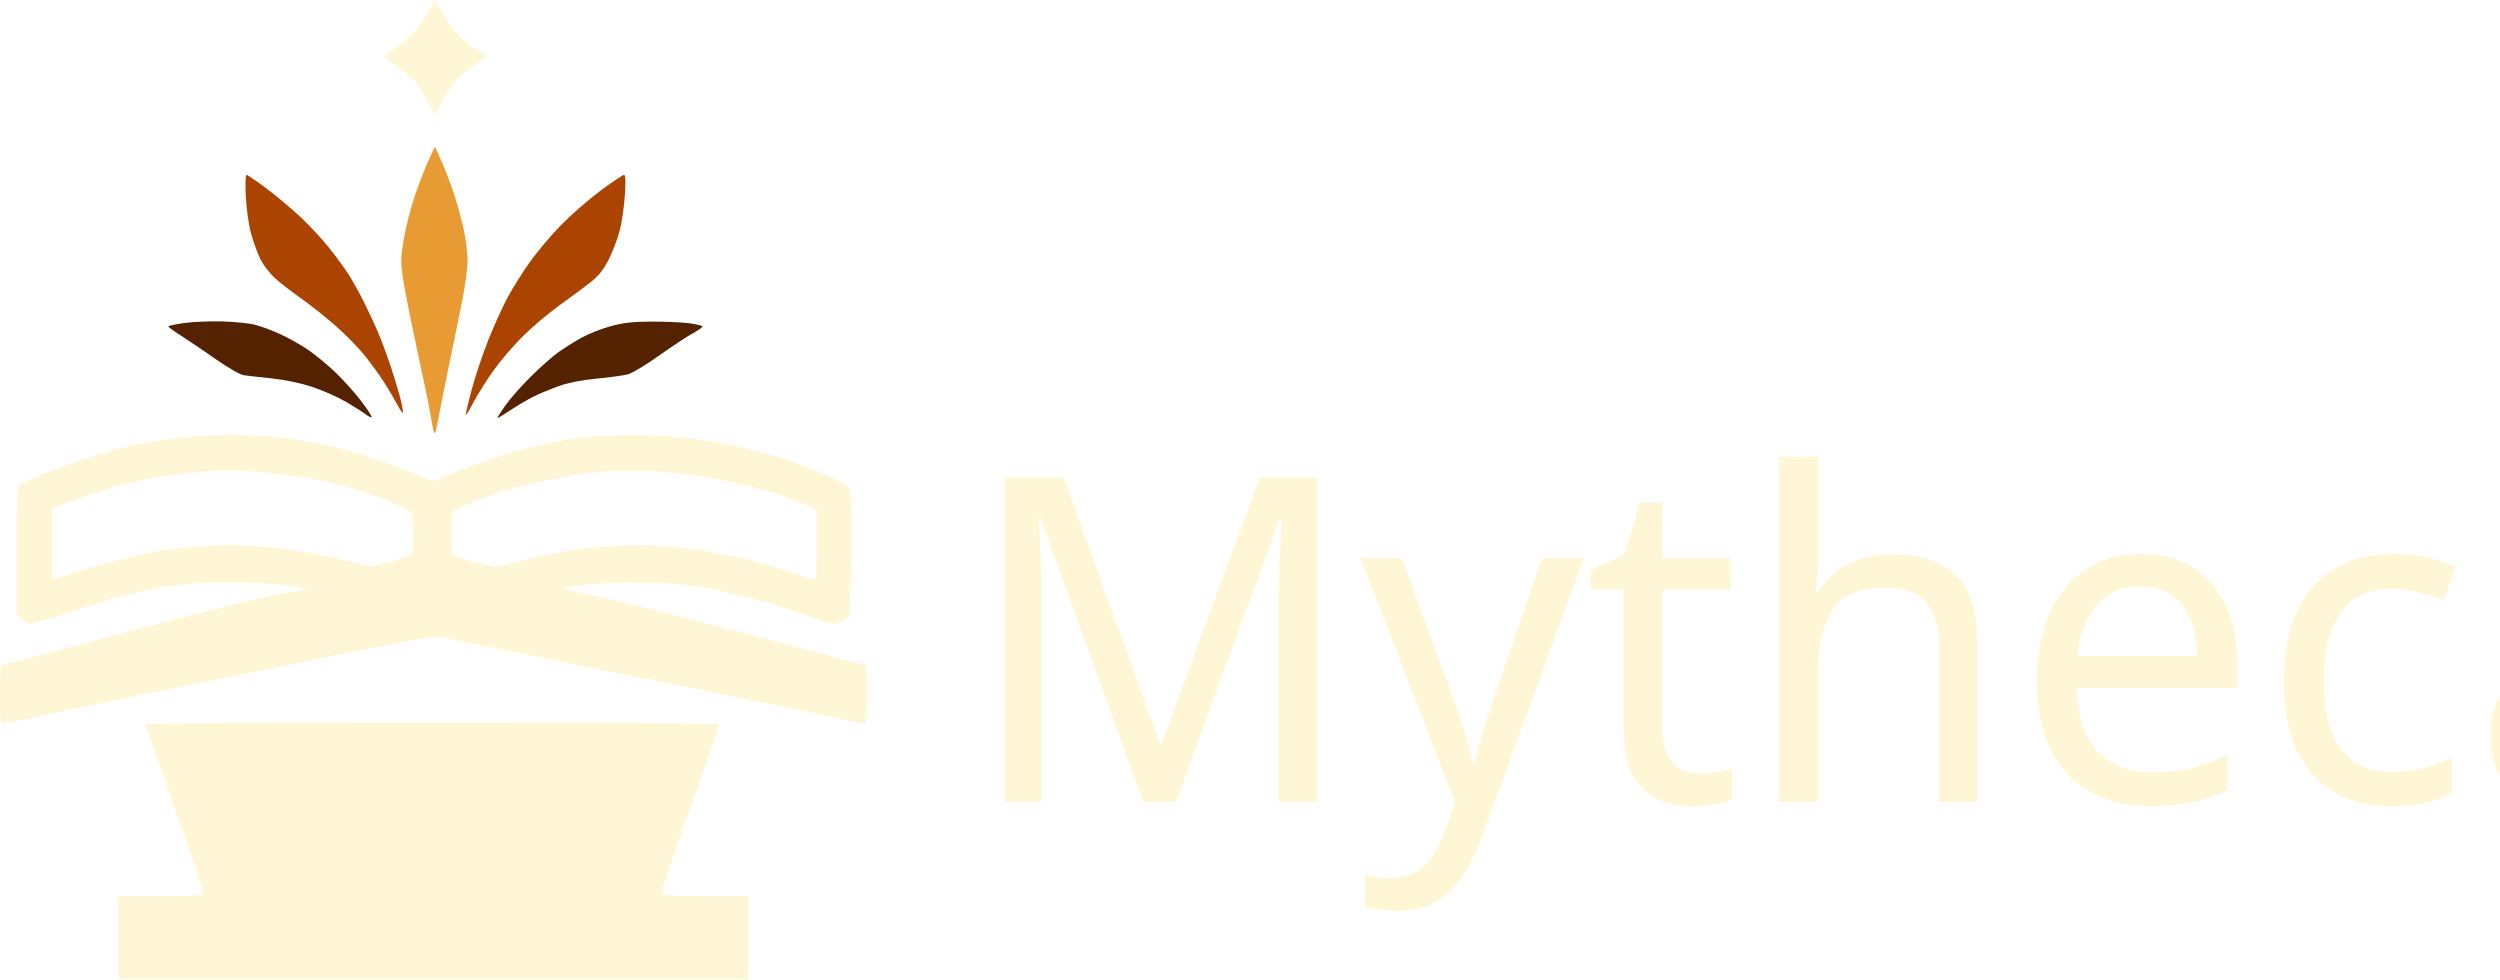
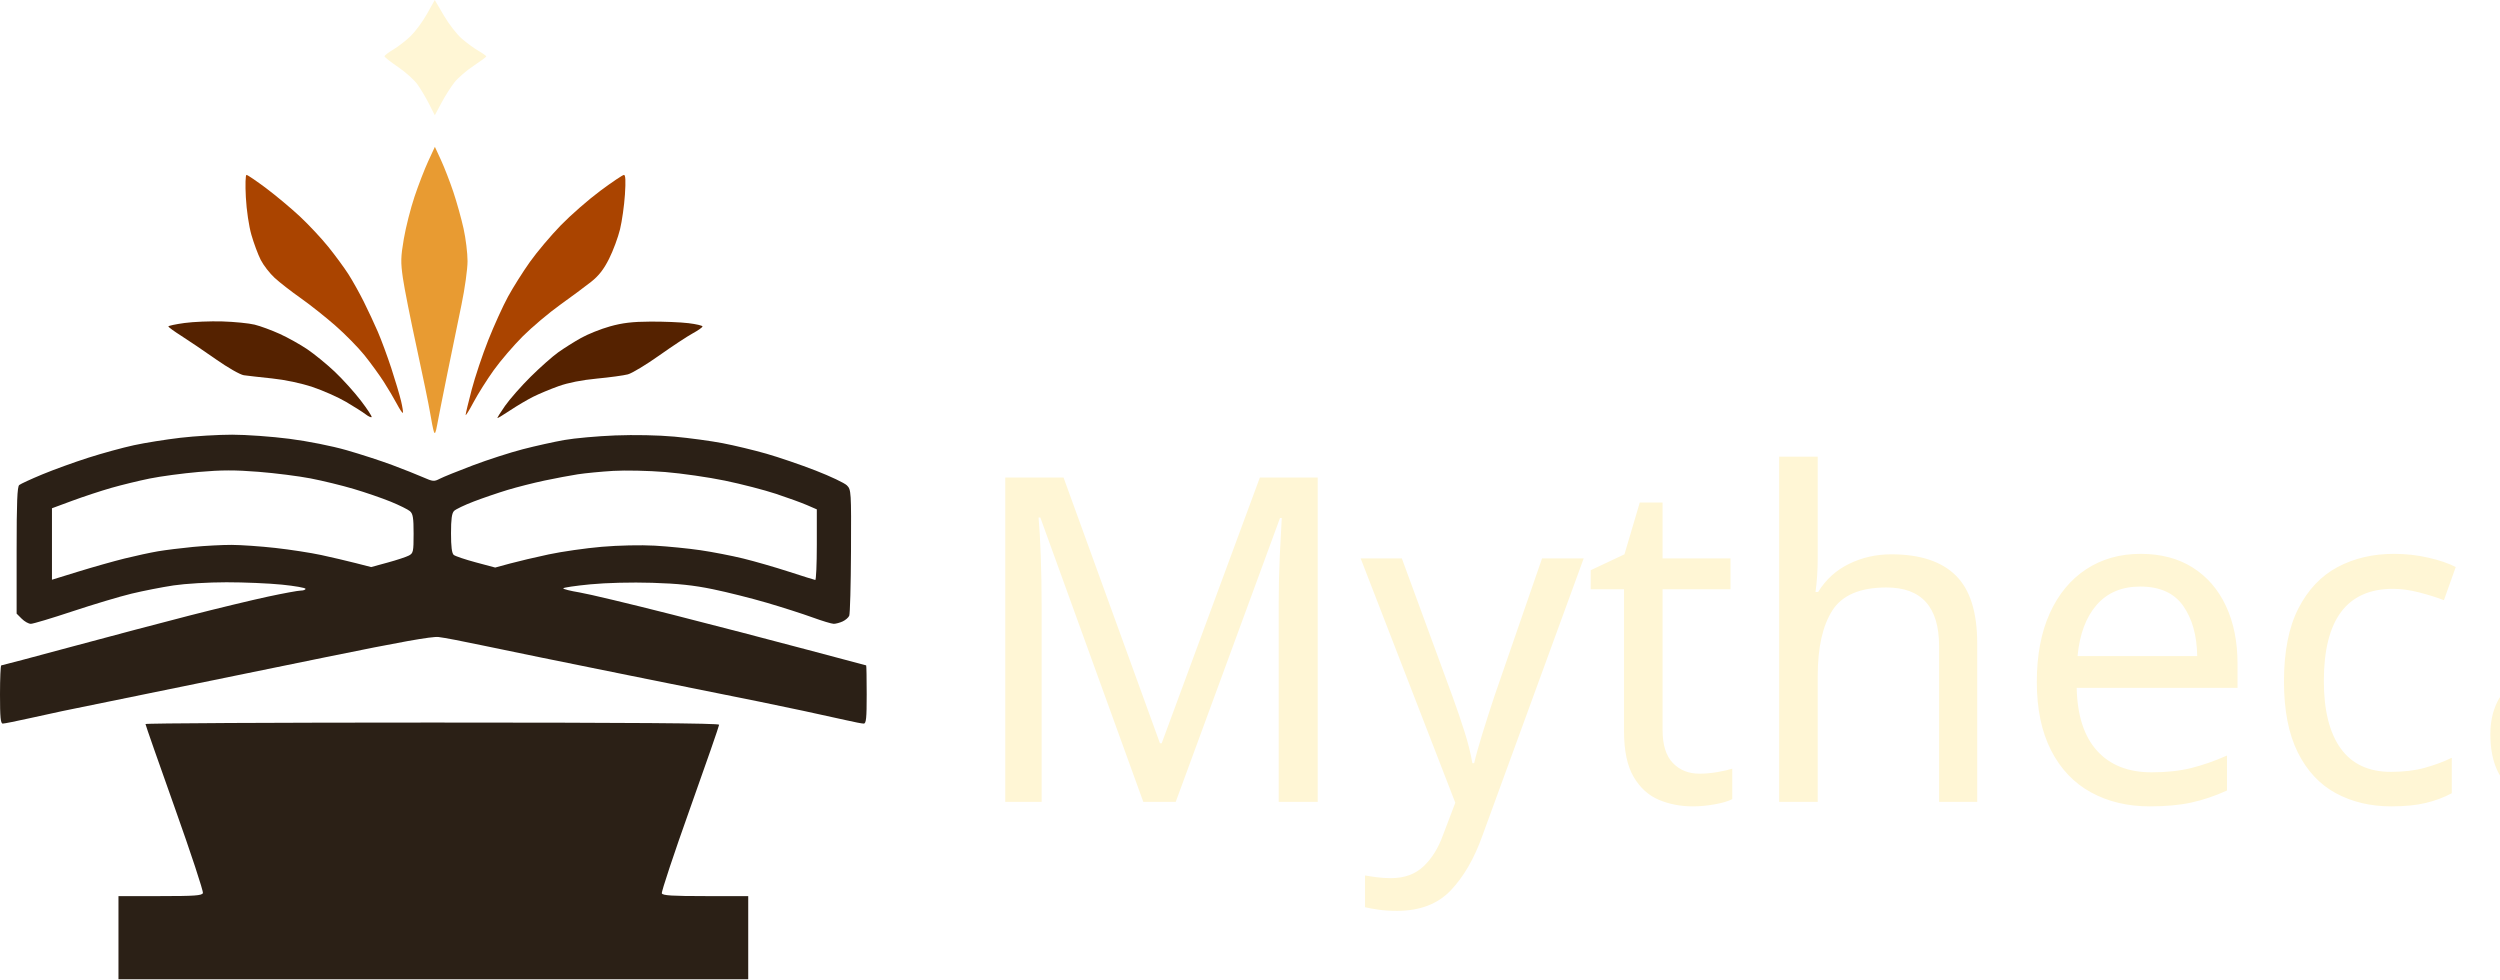
<svg xmlns="http://www.w3.org/2000/svg" version="1.1" id="svg1" width="1202.843" height="471.149" viewBox="0 0 1202.843 471.149">
  <defs id="defs1" />
  <g id="g1" transform="translate(-29.75415,-262.6001)">
    <g id="g6" transform="translate(-142.0649,-0.9565091)">
      <path style="fill:#fff6d5" d="m 384.258,312.963 -3.241,6.066 -2.731,-5.412 c -1.502,-2.977 -4.018,-7.213 -5.591,-9.414 -1.573,-2.201 -5.789,-5.988 -9.368,-8.416 -3.58,-2.427 -6.508,-4.746 -6.508,-5.153 0,-0.407 1.913,-1.871 4.25,-3.254 2.337,-1.383 6.099,-4.306 8.359,-6.497 2.26,-2.19 5.788,-6.985 7.841,-10.655 l 3.732,-6.673 4.367,7.46 c 2.402,4.103 6.299,9.127 8.659,11.165 2.361,2.038 5.976,4.677 8.035,5.864 2.058,1.188 3.733,2.384 3.722,2.659 -0.011,0.275 -2.743,2.3 -6.071,4.5 -3.328,2.2 -7.437,5.731 -9.132,7.846 -1.695,2.115 -4.54,6.576 -6.323,9.912 z" id="path56" />
      <path style="fill:#aa4400" d="m 365.652,462.206 c -0.216,0.216 -1.504,-1.708 -2.863,-4.276 -1.358,-2.568 -4.21,-7.381 -6.336,-10.697 -2.127,-3.315 -6.31,-9.067 -9.296,-12.782 -2.986,-3.715 -9.331,-10.164 -14.099,-14.333 -4.768,-4.169 -12.285,-10.12 -16.704,-13.226 -4.419,-3.106 -9.987,-7.438 -12.374,-9.627 -2.387,-2.189 -5.412,-6.096 -6.722,-8.682 -1.31,-2.586 -3.327,-8.004 -4.482,-12.04 -1.218,-4.259 -2.339,-11.85 -2.67,-18.089 -0.322,-6.058 -0.181,-10.75 0.321,-10.75 0.491,0 4.761,2.904 9.49,6.453 4.729,3.549 12.038,9.666 16.243,13.592 4.205,3.927 10.364,10.52 13.687,14.651 3.323,4.131 7.65,10.024 9.615,13.096 1.965,3.072 5.273,8.988 7.351,13.147 2.078,4.159 5.139,10.711 6.802,14.561 1.663,3.85 4.574,11.725 6.469,17.5 1.895,5.775 4.011,12.887 4.703,15.804 0.692,2.917 1.081,5.481 0.865,5.697 z" id="path55" />
      <path style="fill:#aa4400" d="m 399.65,457.088 c -2.078,3.914 -3.788,6.667 -3.799,6.117 -0.011,-0.55 1.297,-6.009 2.907,-12.131 1.61,-6.122 5.208,-16.879 7.996,-23.903 2.788,-7.024 7.059,-16.423 9.492,-20.886 2.433,-4.463 7.188,-12.002 10.567,-16.752 3.379,-4.751 10.05,-12.656 14.824,-17.566 4.774,-4.911 13.325,-12.378 19.002,-16.595 5.677,-4.216 10.807,-7.666 11.401,-7.666 0.741,0 0.884,2.98 0.456,9.494 -0.343,5.222 -1.401,12.713 -2.35,16.647 -0.95,3.934 -3.324,10.332 -5.277,14.216 -2.579,5.131 -4.947,8.168 -8.654,11.103 -2.807,2.222 -9.505,7.189 -14.886,11.039 -5.381,3.85 -13.434,10.635 -17.897,15.077 -4.463,4.443 -10.789,11.815 -14.059,16.383 -3.27,4.568 -7.645,11.508 -9.724,15.423 z" id="path54" />
      <path style="fill:#552200" d="m 411.184,464.705 c -0.271,0 1.363,-2.645 3.631,-5.879 2.268,-3.233 7.819,-9.539 12.336,-14.014 4.517,-4.474 10.453,-9.737 13.19,-11.694 2.738,-1.958 7.678,-5.074 10.978,-6.926 3.3,-1.852 9.6,-4.373 14,-5.603 6.056,-1.693 10.795,-2.252 19.5,-2.3 6.325,-0.035 14.537,0.305 18.25,0.756 3.712,0.451 6.75,1.162 6.75,1.581 0,0.419 -2.141,1.927 -4.758,3.351 -2.617,1.424 -9.885,6.223 -16.152,10.664 -6.266,4.441 -13.013,8.506 -14.992,9.033 -1.979,0.527 -8.679,1.441 -14.888,2.031 -7.293,0.692 -13.842,1.988 -18.5,3.66 -3.966,1.423 -9.46,3.72 -12.21,5.103 -2.75,1.383 -7.619,4.252 -10.821,6.376 -3.201,2.124 -6.043,3.861 -6.314,3.861 z" id="path53" />
      <path style="fill:#552200" d="m 350.622,464.235 c -0.274,0.274 -1.579,-0.335 -2.901,-1.354 -1.321,-1.019 -5.553,-3.702 -9.403,-5.963 -3.85,-2.261 -11.113,-5.483 -16.141,-7.159 -5.561,-1.855 -13.197,-3.471 -19.5,-4.127 -5.698,-0.593 -11.784,-1.282 -13.526,-1.532 -1.774,-0.254 -7.711,-3.645 -13.5,-7.711 -5.683,-3.992 -13.142,-9.041 -16.575,-11.22 -3.433,-2.18 -6.245,-4.227 -6.25,-4.55 -0.005,-0.323 3.479,-1.067 7.741,-1.655 4.263,-0.588 12.475,-0.926 18.25,-0.753 5.775,0.173 12.75,0.867 15.5,1.542 2.75,0.675 8.205,2.684 12.122,4.466 3.917,1.782 9.913,5.134 13.324,7.451 3.411,2.317 9.298,7.132 13.081,10.701 3.783,3.569 9.443,9.837 12.577,13.928 3.134,4.092 5.474,7.664 5.2,7.938 z" id="path52" />
      <path style="fill:#e89b32" d="m 382.11,468.205 c -0.661,3.668 -1.075,4.467 -1.553,3 -0.358,-1.1 -1.167,-5.15 -1.797,-9 -0.63,-3.85 -3.547,-18.025 -6.482,-31.5 -2.935,-13.475 -5.909,-28.473 -6.61,-33.329 -1.11,-7.702 -1.054,-10.113 0.444,-18.887 0.944,-5.532 3.254,-14.654 5.134,-20.271 1.88,-5.617 4.856,-13.318 6.615,-17.113 l 3.198,-6.9 2.945,6.387 c 1.62,3.513 4.293,10.411 5.941,15.329 1.648,4.918 3.859,12.844 4.914,17.613 1.055,4.769 1.916,11.821 1.914,15.671 -0.002,3.858 -1.315,13.284 -2.925,21 -1.607,7.7 -4.702,22.775 -6.878,33.5 -2.176,10.725 -4.363,21.75 -4.858,24.5 z" id="path51" />
-       <path style="fill:#fff6d5;fill-opacity:1" d="m 380.319,734.705 h -151.5 v -20 -20 h 20.031 c 16.636,0 20.126,-0.247 20.591,-1.459 0.308,-0.803 -5.781,-19.266 -13.531,-41.031 -7.75,-21.764 -14.091,-39.895 -14.091,-40.291 3e-5,-0.396 62.1,-0.719 138,-0.719 95.016,0 138,0.324 138,1.042 -2e-5,0.573 -6.318,18.765 -14.039,40.426 -7.722,21.662 -13.811,39.98 -13.531,40.708 0.399,1.039 4.927,1.324 21.039,1.324 h 20.531 v 20 20 z m -207.151,-123 c -1.067,0 -1.349,-2.921 -1.349,-14 0,-7.7 0.272,-14 0.605,-14 0.333,0 15.52,-4.031 33.75,-8.957 18.23,-4.926 43.884,-11.71 57.009,-15.075 13.125,-3.365 29.994,-7.435 37.487,-9.043 7.492,-1.609 14.641,-2.925 15.886,-2.925 1.245,0 2.263,-0.384 2.263,-0.854 0,-0.469 -5.089,-1.369 -11.309,-2 -6.22,-0.631 -18.257,-1.144 -26.75,-1.141 -8.626,0.003 -19.855,0.671 -25.441,1.512 -5.5,0.828 -14.607,2.616 -20.238,3.972 -5.631,1.356 -18.392,5.176 -28.359,8.488 -9.967,3.312 -18.993,6.022 -20.058,6.022 -1.065,0 -3.041,-1.105 -4.391,-2.455 l -2.455,-2.455 v -30.423 c 0,-23.125 0.3,-30.669 1.25,-31.448 0.688,-0.564 5.691,-2.869 11.119,-5.124 5.428,-2.254 15.38,-5.861 22.117,-8.014 6.736,-2.154 16.607,-4.86 21.936,-6.015 5.329,-1.155 15.398,-2.767 22.377,-3.583 6.979,-0.816 18.187,-1.484 24.907,-1.484 6.72,0 19.098,0.889 27.506,1.975 8.921,1.153 20.377,3.431 27.506,5.471 6.719,1.923 16.619,5.142 22,7.154 5.381,2.012 12.067,4.666 14.86,5.897 4.699,2.072 5.293,2.126 7.979,0.719 1.596,-0.836 8.761,-3.736 15.923,-6.443 7.161,-2.707 17.995,-6.208 24.075,-7.78 6.08,-1.572 15.08,-3.57 20,-4.441 4.92,-0.871 15.921,-1.859 24.446,-2.195 9.284,-0.366 20.713,-0.134 28.5,0.579 7.15,0.655 17.589,2.073 23.198,3.153 5.609,1.08 15.059,3.352 21,5.049 5.941,1.698 16.625,5.351 23.742,8.119 7.117,2.768 13.886,5.979 15.043,7.137 2.049,2.051 2.099,2.865 1.964,31.605 -0.076,16.225 -0.458,30.227 -0.848,31.115 -0.39,0.888 -1.831,2.126 -3.202,2.75 -1.371,0.625 -3.285,1.135 -4.254,1.135 -0.969,0 -5.56,-1.386 -10.203,-3.081 -4.643,-1.695 -14.516,-4.862 -21.941,-7.038 -7.425,-2.176 -19.125,-5.116 -26,-6.533 -9.325,-1.922 -16.748,-2.707 -29.224,-3.089 -9.99,-0.306 -21.969,-0.009 -29.75,0.739 -7.164,0.689 -13.026,1.558 -13.026,1.932 0,0.374 3.487,1.252 7.75,1.951 4.263,0.699 24.4,5.507 44.75,10.685 20.35,5.178 49.6,12.791 65,16.918 15.4,4.127 28.113,7.506 28.25,7.51 0.138,0.003 0.25,6.306 0.25,14.006 0,11.509 -0.256,14 -1.438,14 -0.791,0 -4.459,-0.701 -8.15,-1.557 -3.692,-0.856 -13.057,-2.909 -20.812,-4.562 -7.755,-1.653 -17.25,-3.637 -21.1,-4.409 -3.85,-0.772 -31.525,-6.349 -61.5,-12.394 -29.975,-6.044 -62.15,-12.622 -71.5,-14.617 -9.35,-1.995 -19.025,-3.846 -21.5,-4.113 -3.258,-0.352 -18.167,2.311 -54,9.642 -27.225,5.57 -65.925,13.491 -86,17.6 -20.075,4.11 -38.525,7.887 -41,8.393 -2.475,0.507 -9.631,2.068 -15.901,3.469 -6.271,1.401 -12.008,2.548 -12.75,2.548 z m 36.401,-73.155 c 7.013,-2.164 17.025,-4.993 22.25,-6.286 5.225,-1.293 12.425,-2.848 16,-3.456 3.575,-0.608 11.16,-1.554 16.856,-2.104 5.696,-0.55 14.021,-0.99 18.5,-0.979 4.479,0.011 13.994,0.672 21.144,1.469 7.15,0.797 17.083,2.332 22.073,3.411 4.99,1.079 12.431,2.823 16.535,3.874 l 7.462,1.912 7.967,-2.174 c 4.382,-1.196 8.979,-2.716 10.215,-3.378 2.085,-1.116 2.249,-1.884 2.249,-10.513 0,-7.626 -0.317,-9.582 -1.75,-10.817 -0.963,-0.829 -5.125,-2.888 -9.25,-4.575 -4.125,-1.688 -12.124,-4.44 -17.774,-6.117 -5.651,-1.677 -14.995,-3.959 -20.765,-5.073 -5.77,-1.113 -17.071,-2.547 -25.113,-3.185 -11.333,-0.9 -17.796,-0.884 -28.735,0.071 -7.762,0.678 -18.388,2.104 -23.613,3.169 -5.225,1.065 -13.542,3.093 -18.481,4.506 -4.94,1.413 -13.377,4.195 -18.75,6.182 l -9.769,3.613 v 17.193 17.193 z m 354.5,4.053 c 0.412,0.056 0.75,-7.564 0.75,-16.934 v -17.036 l -4.75,-2.063 c -2.612,-1.135 -9.341,-3.578 -14.952,-5.43 -5.611,-1.852 -16.636,-4.701 -24.5,-6.331 -7.864,-1.63 -20.805,-3.496 -28.759,-4.146 -7.954,-0.65 -19.204,-0.895 -25,-0.545 -5.796,0.351 -13.463,1.089 -17.038,1.641 -3.575,0.552 -10.775,1.907 -16,3.011 -5.225,1.104 -13.21,3.129 -17.744,4.501 -4.534,1.371 -11.858,3.873 -16.276,5.56 -4.418,1.687 -8.696,3.731 -9.506,4.541 -1.087,1.087 -1.474,3.914 -1.474,10.78 0,6.476 0.4,9.638 1.317,10.399 0.724,0.601 5.506,2.214 10.627,3.584 l 9.311,2.492 7.123,-1.939 c 3.917,-1.067 12.298,-3.042 18.623,-4.39 6.325,-1.348 17.8,-2.993 25.5,-3.656 8.09,-0.697 18.853,-0.93 25.496,-0.553 6.323,0.359 16.223,1.344 22,2.19 5.777,0.846 15.004,2.637 20.504,3.98 5.5,1.343 15.4,4.197 22,6.342 6.6,2.145 12.338,3.945 12.75,4.001 z" id="path6" />
+       <path style="fill:#2b2016" d="m 380.319,734.705 h -151.5 v -20 -20 h 20.031 c 16.636,0 20.126,-0.247 20.591,-1.459 0.308,-0.803 -5.781,-19.266 -13.531,-41.031 -7.75,-21.764 -14.091,-39.895 -14.091,-40.291 3e-5,-0.396 62.1,-0.719 138,-0.719 95.016,0 138,0.324 138,1.042 -2e-5,0.573 -6.318,18.765 -14.039,40.426 -7.722,21.662 -13.811,39.98 -13.531,40.708 0.399,1.039 4.927,1.324 21.039,1.324 h 20.531 v 20 20 z m -207.151,-123 c -1.067,0 -1.349,-2.921 -1.349,-14 0,-7.7 0.272,-14 0.605,-14 0.333,0 15.52,-4.031 33.75,-8.957 18.23,-4.926 43.884,-11.71 57.009,-15.075 13.125,-3.365 29.994,-7.435 37.487,-9.043 7.492,-1.609 14.641,-2.925 15.886,-2.925 1.245,0 2.263,-0.384 2.263,-0.854 0,-0.469 -5.089,-1.369 -11.309,-2 -6.22,-0.631 -18.257,-1.144 -26.75,-1.141 -8.626,0.003 -19.855,0.671 -25.441,1.512 -5.5,0.828 -14.607,2.616 -20.238,3.972 -5.631,1.356 -18.392,5.176 -28.359,8.488 -9.967,3.312 -18.993,6.022 -20.058,6.022 -1.065,0 -3.041,-1.105 -4.391,-2.455 l -2.455,-2.455 v -30.423 c 0,-23.125 0.3,-30.669 1.25,-31.448 0.688,-0.564 5.691,-2.869 11.119,-5.124 5.428,-2.254 15.38,-5.861 22.117,-8.014 6.736,-2.154 16.607,-4.86 21.936,-6.015 5.329,-1.155 15.398,-2.767 22.377,-3.583 6.979,-0.816 18.187,-1.484 24.907,-1.484 6.72,0 19.098,0.889 27.506,1.975 8.921,1.153 20.377,3.431 27.506,5.471 6.719,1.923 16.619,5.142 22,7.154 5.381,2.012 12.067,4.666 14.86,5.897 4.699,2.072 5.293,2.126 7.979,0.719 1.596,-0.836 8.761,-3.736 15.923,-6.443 7.161,-2.707 17.995,-6.208 24.075,-7.78 6.08,-1.572 15.08,-3.57 20,-4.441 4.92,-0.871 15.921,-1.859 24.446,-2.195 9.284,-0.366 20.713,-0.134 28.5,0.579 7.15,0.655 17.589,2.073 23.198,3.153 5.609,1.08 15.059,3.352 21,5.049 5.941,1.698 16.625,5.351 23.742,8.119 7.117,2.768 13.886,5.979 15.043,7.137 2.049,2.051 2.099,2.865 1.964,31.605 -0.076,16.225 -0.458,30.227 -0.848,31.115 -0.39,0.888 -1.831,2.126 -3.202,2.75 -1.371,0.625 -3.285,1.135 -4.254,1.135 -0.969,0 -5.56,-1.386 -10.203,-3.081 -4.643,-1.695 -14.516,-4.862 -21.941,-7.038 -7.425,-2.176 -19.125,-5.116 -26,-6.533 -9.325,-1.922 -16.748,-2.707 -29.224,-3.089 -9.99,-0.306 -21.969,-0.009 -29.75,0.739 -7.164,0.689 -13.026,1.558 -13.026,1.932 0,0.374 3.487,1.252 7.75,1.951 4.263,0.699 24.4,5.507 44.75,10.685 20.35,5.178 49.6,12.791 65,16.918 15.4,4.127 28.113,7.506 28.25,7.51 0.138,0.003 0.25,6.306 0.25,14.006 0,11.509 -0.256,14 -1.438,14 -0.791,0 -4.459,-0.701 -8.15,-1.557 -3.692,-0.856 -13.057,-2.909 -20.812,-4.562 -7.755,-1.653 -17.25,-3.637 -21.1,-4.409 -3.85,-0.772 -31.525,-6.349 -61.5,-12.394 -29.975,-6.044 -62.15,-12.622 -71.5,-14.617 -9.35,-1.995 -19.025,-3.846 -21.5,-4.113 -3.258,-0.352 -18.167,2.311 -54,9.642 -27.225,5.57 -65.925,13.491 -86,17.6 -20.075,4.11 -38.525,7.887 -41,8.393 -2.475,0.507 -9.631,2.068 -15.901,3.469 -6.271,1.401 -12.008,2.548 -12.75,2.548 z m 36.401,-73.155 c 7.013,-2.164 17.025,-4.993 22.25,-6.286 5.225,-1.293 12.425,-2.848 16,-3.456 3.575,-0.608 11.16,-1.554 16.856,-2.104 5.696,-0.55 14.021,-0.99 18.5,-0.979 4.479,0.011 13.994,0.672 21.144,1.469 7.15,0.797 17.083,2.332 22.073,3.411 4.99,1.079 12.431,2.823 16.535,3.874 l 7.462,1.912 7.967,-2.174 c 4.382,-1.196 8.979,-2.716 10.215,-3.378 2.085,-1.116 2.249,-1.884 2.249,-10.513 0,-7.626 -0.317,-9.582 -1.75,-10.817 -0.963,-0.829 -5.125,-2.888 -9.25,-4.575 -4.125,-1.688 -12.124,-4.44 -17.774,-6.117 -5.651,-1.677 -14.995,-3.959 -20.765,-5.073 -5.77,-1.113 -17.071,-2.547 -25.113,-3.185 -11.333,-0.9 -17.796,-0.884 -28.735,0.071 -7.762,0.678 -18.388,2.104 -23.613,3.169 -5.225,1.065 -13.542,3.093 -18.481,4.506 -4.94,1.413 -13.377,4.195 -18.75,6.182 l -9.769,3.613 v 17.193 17.193 z m 354.5,4.053 c 0.412,0.056 0.75,-7.564 0.75,-16.934 v -17.036 l -4.75,-2.063 c -2.612,-1.135 -9.341,-3.578 -14.952,-5.43 -5.611,-1.852 -16.636,-4.701 -24.5,-6.331 -7.864,-1.63 -20.805,-3.496 -28.759,-4.146 -7.954,-0.65 -19.204,-0.895 -25,-0.545 -5.796,0.351 -13.463,1.089 -17.038,1.641 -3.575,0.552 -10.775,1.907 -16,3.011 -5.225,1.104 -13.21,3.129 -17.744,4.501 -4.534,1.371 -11.858,3.873 -16.276,5.56 -4.418,1.687 -8.696,3.731 -9.506,4.541 -1.087,1.087 -1.474,3.914 -1.474,10.78 0,6.476 0.4,9.638 1.317,10.399 0.724,0.601 5.506,2.214 10.627,3.584 l 9.311,2.492 7.123,-1.939 c 3.917,-1.067 12.298,-3.042 18.623,-4.39 6.325,-1.348 17.8,-2.993 25.5,-3.656 8.09,-0.697 18.853,-0.93 25.496,-0.553 6.323,0.359 16.223,1.344 22,2.19 5.777,0.846 15.004,2.637 20.504,3.98 5.5,1.343 15.4,4.197 22,6.342 6.6,2.145 12.338,3.945 12.75,4.001 z" id="path6" />
    </g>
    <text xml:space="preserve" style="font-size:214.648px;line-height:0;font-family:Comfortaa;-inkscape-font-specification:Comfortaa;writing-mode:lr-tb;direction:ltr;fill:#fff6d5;fill-opacity:1;stroke-width:1.118" x="501.867" y="636.896" id="text56" transform="scale(0.9822645,1.018056)">
      <tspan id="tspan56" x="501.867" y="636.896" style="font-style:normal;font-variant:normal;font-weight:normal;font-stretch:normal;font-size:214.648px;font-family:Acathist;-inkscape-font-specification:Acathist;fill:#fff6d5;fill-opacity:1;stroke-width:1.118">Mytheca</tspan>
    </text>
  </g>
</svg>
